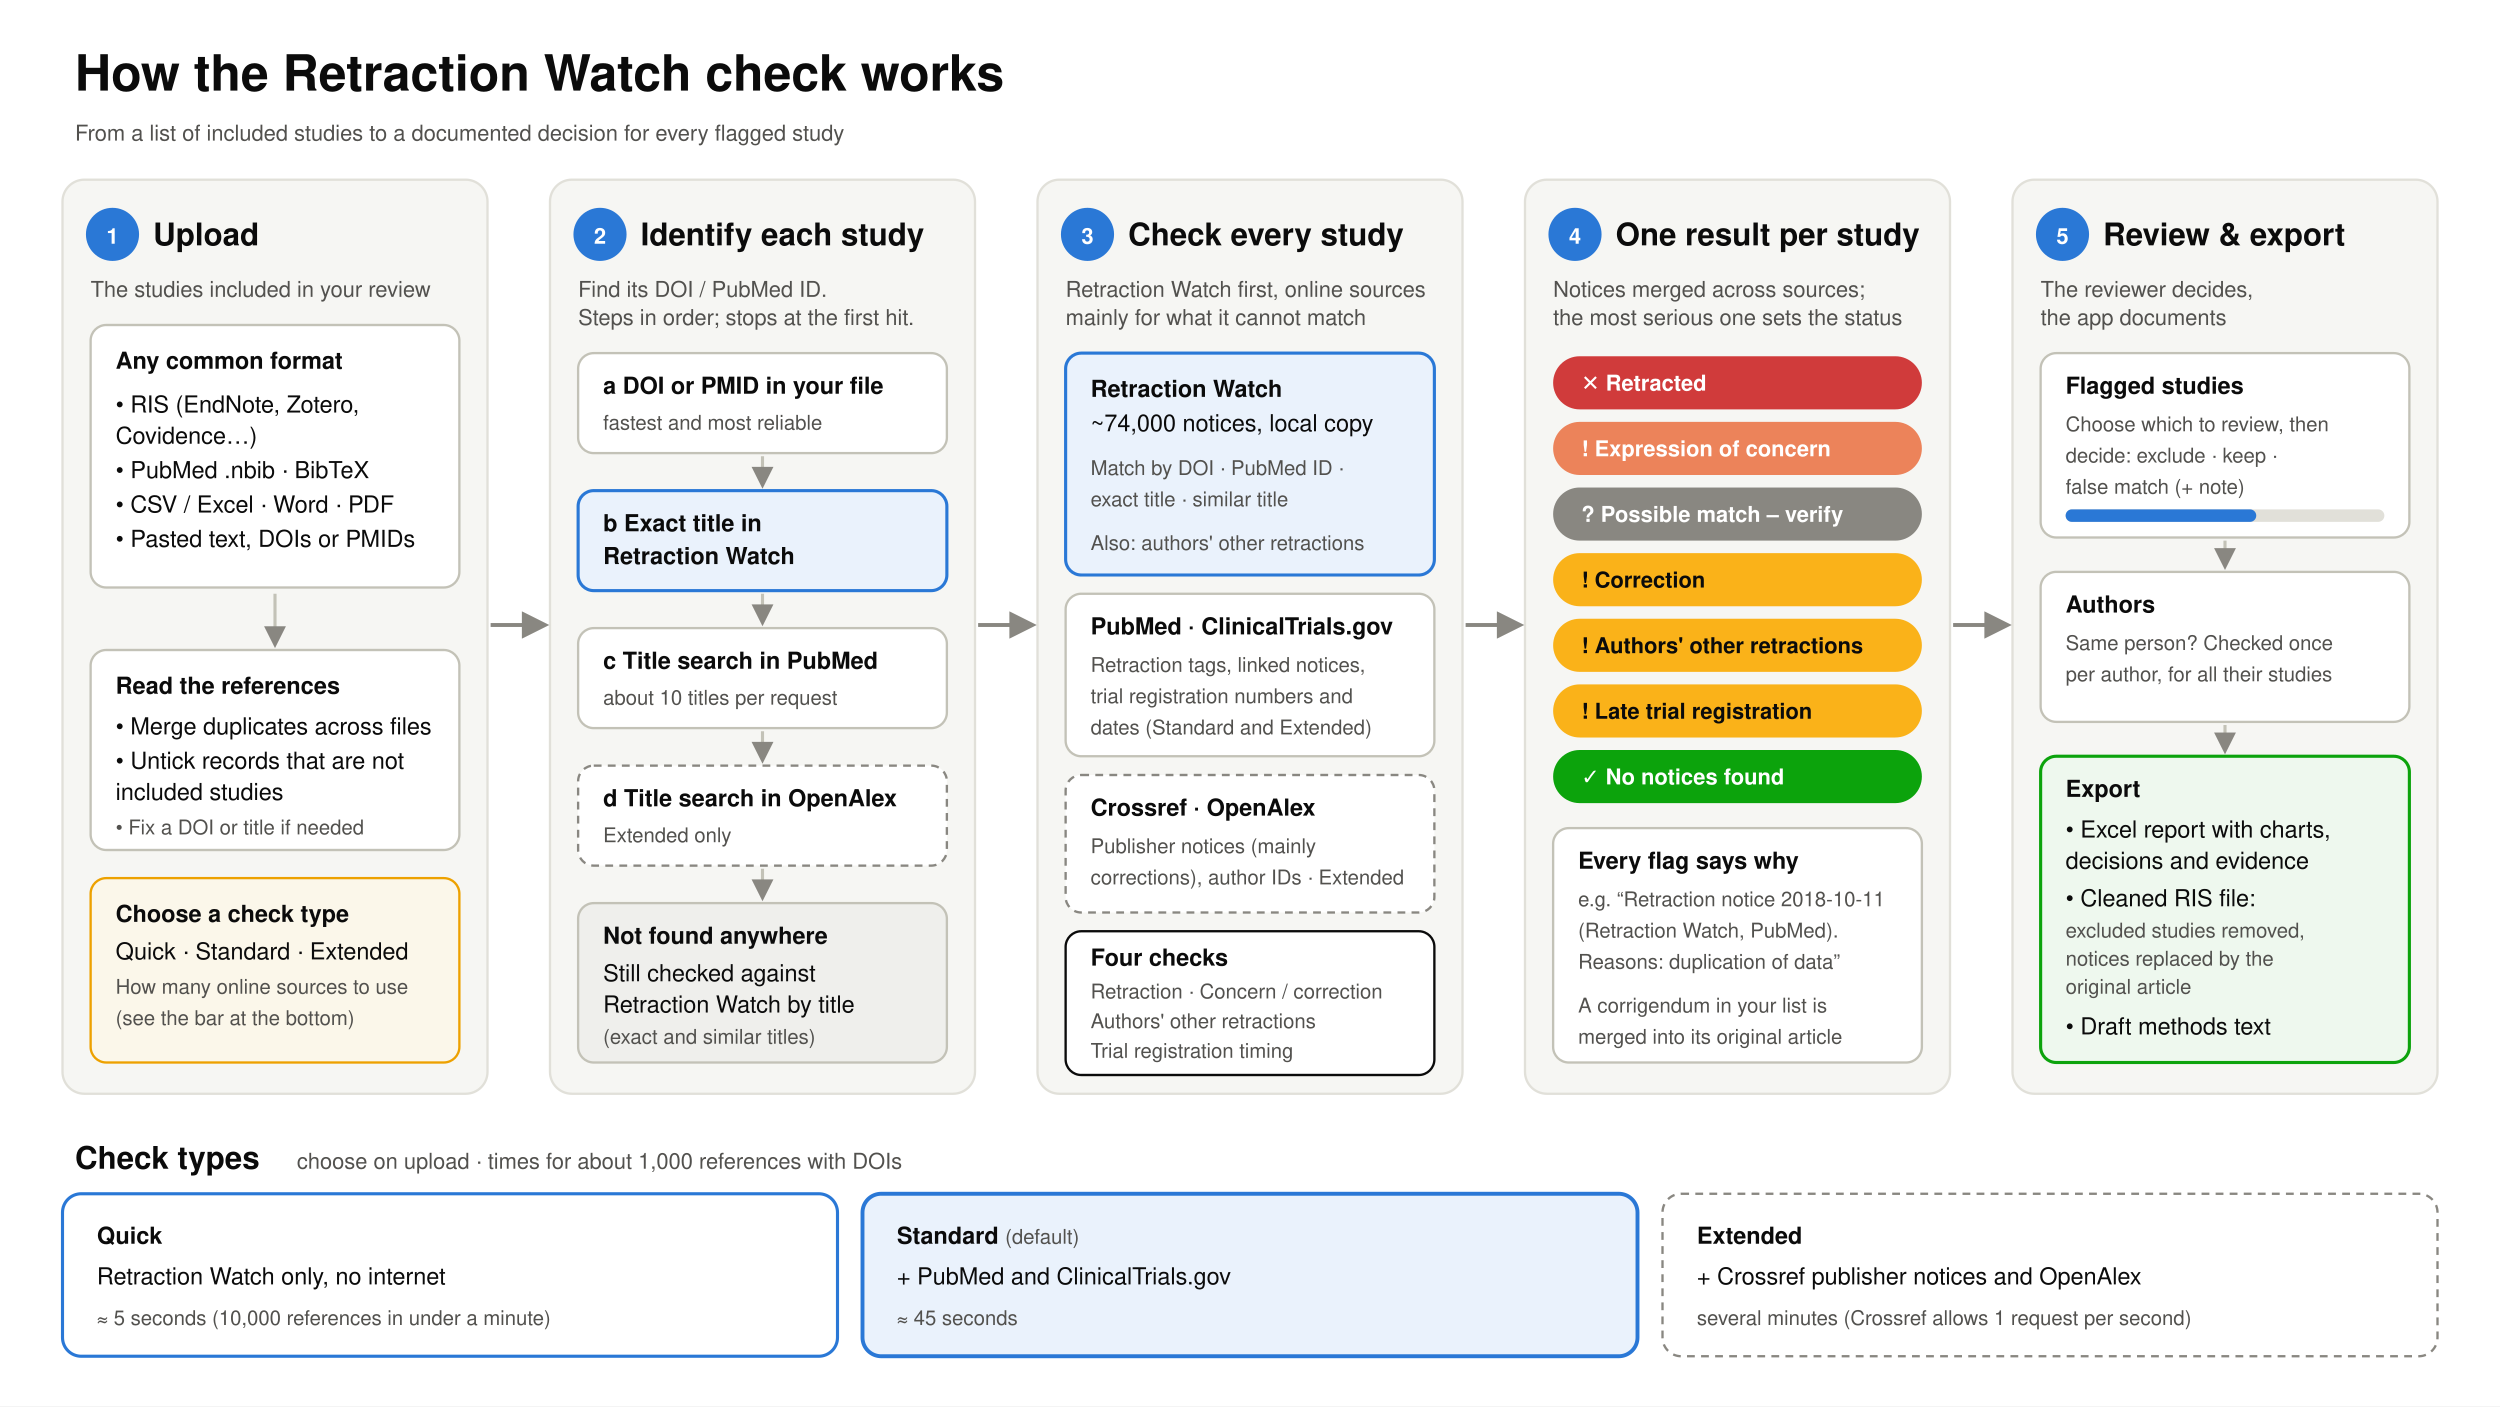
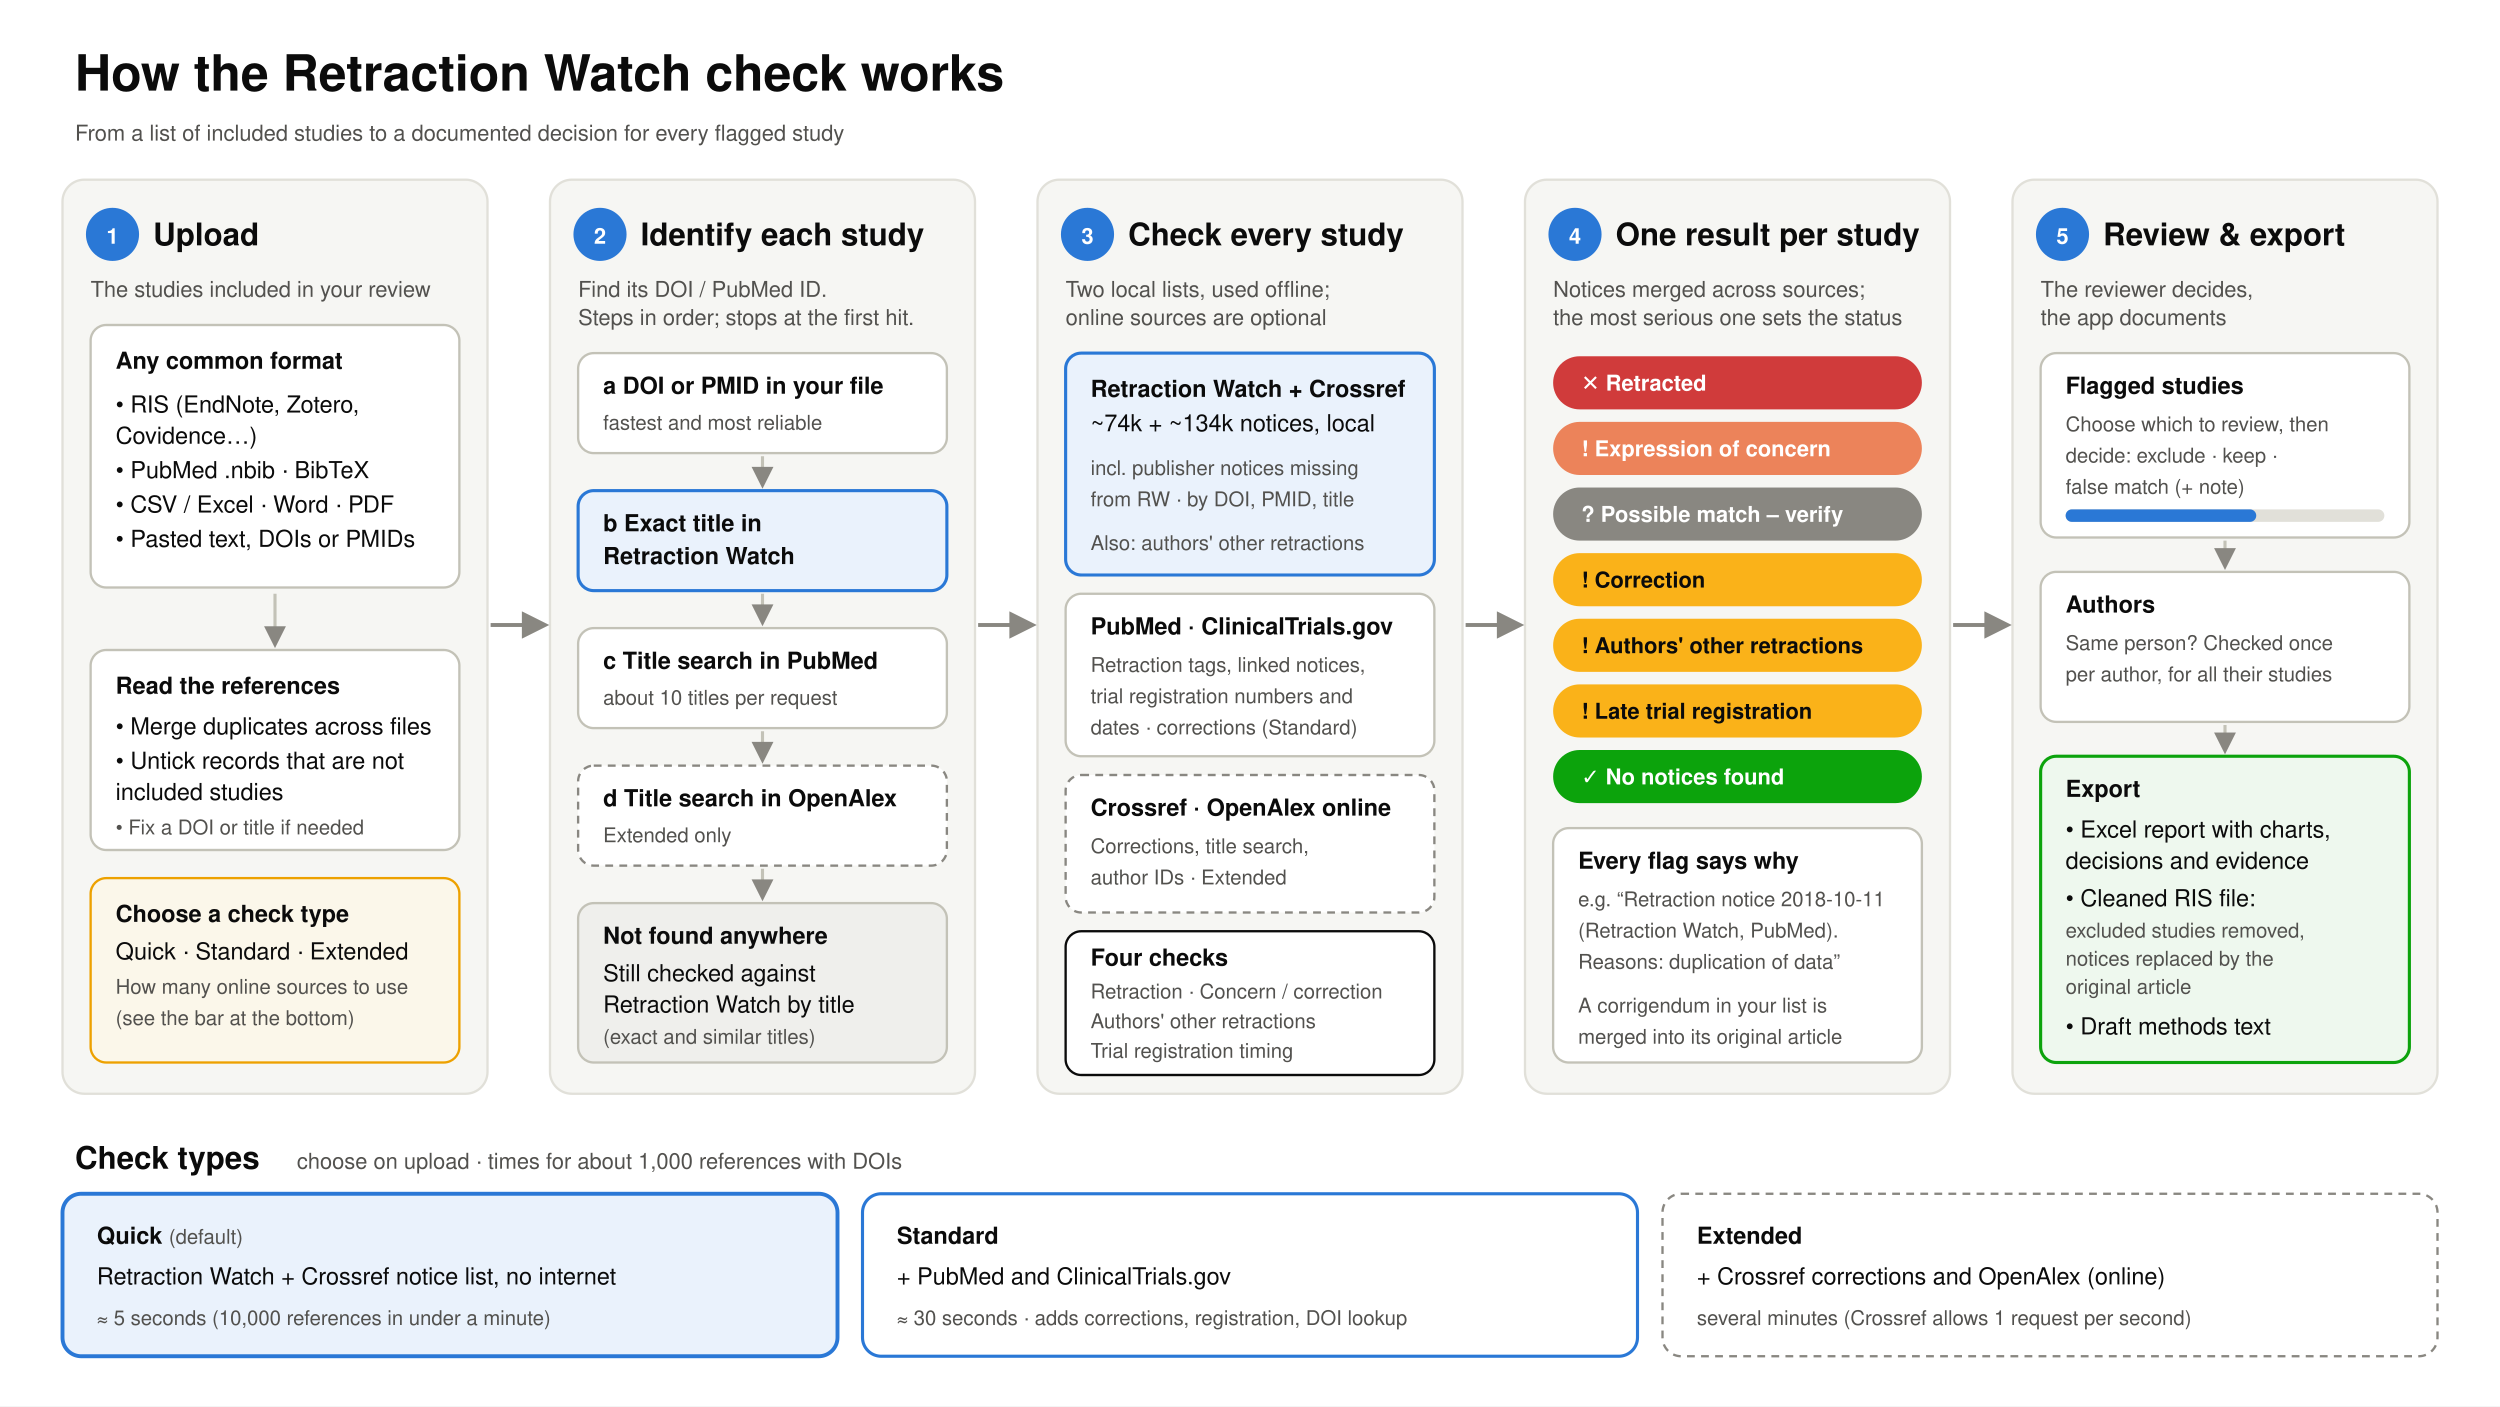
<svg xmlns="http://www.w3.org/2000/svg" width="1600" height="900" viewBox="0 0 1600 900" font-family="Helvetica, Arial, sans-serif">
  <defs>
    <marker id="ah" viewBox="0 0 10 10" refX="8" refY="5" markerWidth="7" markerHeight="7" orient="auto-start-reverse">
      <path d="M0,0 L10,5 L0,10 z" fill="#898781" />
    </marker>
    <style>
      .h { font-size: 20px; font-weight: 700; fill: #0b0b0b; }
      .sub { font-size: 14px; fill: #52514e; }
      .t { font-size: 15px; fill: #0b0b0b; }
      .tb { font-size: 15px; font-weight: 700; fill: #0b0b0b; }
      .s { font-size: 13px; fill: #52514e; }
      .w { font-size: 14px; font-weight: 700; fill: #ffffff; }
      .wd { font-size: 14px; font-weight: 700; fill: #0b0b0b; }
      .panel { fill: #f6f6f3; stroke: #e1e0d9; stroke-width: 1.5; }
      .box { fill: #ffffff; stroke: #c3c2b7; stroke-width: 1.5; }
      .rw { fill: #eaf2fc; stroke: #2a78d6; stroke-width: 2; }
      .ext { fill: #ffffff; stroke: #898781; stroke-width: 1.5; stroke-dasharray: 5 4; }
      .num { fill: #2a78d6; }
      .arrow { stroke: #898781; stroke-width: 2.5; fill: none; marker-end: url(#ah); }
      .thin { stroke: #c3c2b7; stroke-width: 2; fill: none; marker-end: url(#ah); }
    </style>
  </defs>
  <rect width="1600" height="900" fill="#ffffff" />
  <text x="48" y="58" font-size="32" font-weight="700" fill="#0b0b0b">How the Retraction Watch check works</text>
  <text x="48" y="90" class="sub" font-size="17">From a list of included studies to a documented decision for every flagged study</text>
  <rect x="40" y="115" width="272" height="585" rx="14" class="panel" />
  <rect x="352" y="115" width="272" height="585" rx="14" class="panel" />
  <rect x="664" y="115" width="272" height="585" rx="14" class="panel" />
  <rect x="976" y="115" width="272" height="585" rx="14" class="panel" />
  <rect x="1288" y="115" width="272" height="585" rx="14" class="panel" />
  <path d="M314 400 L348 400" class="arrow" />
  <path d="M626 400 L660 400" class="arrow" />
  <path d="M938 400 L972 400" class="arrow" />
  <path d="M1250 400 L1284 400" class="arrow" />
  <circle cx="72" cy="150" r="17" class="num" />
  <text x="72" y="156" text-anchor="middle" class="w" font-size="17">1</text>
  <text x="98" y="157" class="h">Upload</text>
  <text x="58" y="190" class="sub">The studies included in your review</text>
  <rect x="58" y="208" width="236" height="168" rx="10" class="box" />
  <text x="74" y="236" class="tb">Any common format</text>
  <text x="74" y="264" class="t">• RIS (EndNote, Zotero,</text>
  <text x="74" y="284" class="t">   Covidence…)</text>
  <text x="74" y="306" class="t">• PubMed .nbib · BibTeX</text>
  <text x="74" y="328" class="t">• CSV / Excel · Word · PDF</text>
  <text x="74" y="350" class="t">• Pasted text, DOIs or PMIDs</text>
  <path d="M176 380 L176 412" class="thin" />
  <rect x="58" y="416" width="236" height="128" rx="10" class="box" />
  <text x="74" y="444" class="tb">Read the references</text>
  <text x="74" y="470" class="t">• Merge duplicates across files</text>
  <text x="74" y="492" class="t">• Untick records that are not</text>
  <text x="74" y="512" class="t">   included studies</text>
  <text x="74" y="534" class="s">• Fix a DOI or title if needed</text>
  <rect x="58" y="562" width="236" height="118" rx="10" fill="#fbf7ea" stroke="#eda100" stroke-width="1.5" />
  <text x="74" y="590" class="tb">Choose a check type</text>
  <text x="74" y="614" class="t">Quick · Standard · Extended</text>
  <text x="74" y="636" class="s">How many online sources to use</text>
  <text x="74" y="656" class="s">(see the bar at the bottom)</text>
  <circle cx="384" cy="150" r="17" class="num" />
  <text x="384" y="156" text-anchor="middle" class="w" font-size="17">2</text>
  <text x="410" y="157" class="h">Identify each study</text>
  <text x="370" y="190" class="sub">Find its DOI / PubMed ID.</text>
  <text x="370" y="208" class="sub">Steps in order; stops at the first hit.</text>
  <rect x="370" y="226" width="236" height="64" rx="10" class="box" />
  <text x="386" y="252" class="tb">a  DOI or PMID in your file</text>
  <text x="386" y="275" class="s">   fastest and most reliable</text>
  <path d="M488 292 L488 310" class="thin" />
  <rect x="370" y="314" width="236" height="64" rx="10" class="rw" />
  <text x="386" y="340" class="tb">b  Exact title in</text>
  <text x="386" y="361" class="tb">    Retraction Watch</text>
  <path d="M488 380 L488 398" class="thin" />
  <rect x="370" y="402" width="236" height="64" rx="10" class="box" />
  <text x="386" y="428" class="tb">c  Title search in PubMed</text>
  <text x="386" y="451" class="s">   about 10 titles per request</text>
  <path d="M488 468 L488 486" class="thin" />
  <rect x="370" y="490" width="236" height="64" rx="10" class="ext" />
  <text x="386" y="516" class="tb">d  Title search in OpenAlex</text>
  <text x="386" y="539" class="s">   Extended only</text>
  <path d="M488 556 L488 574" class="thin" />
  <rect x="370" y="578" width="236" height="102" rx="10" fill="#efefec" stroke="#c3c2b7" stroke-width="1.5" />
  <text x="386" y="604" class="tb">Not found anywhere</text>
  <text x="386" y="628" class="t">Still checked against</text>
  <text x="386" y="648" class="t">Retraction Watch by title</text>
  <text x="386" y="668" class="s">(exact and similar titles)</text>
  <circle cx="696" cy="150" r="17" class="num" />
  <text x="696" y="156" text-anchor="middle" class="w" font-size="17">3</text>
  <text x="722" y="157" class="h">Check every study</text>
-   <text x="682" y="190" class="sub">Retraction Watch first, online sources</text>
-   <text x="682" y="208" class="sub">mainly for what it cannot match</text>
+   <text x="682" y="190" class="sub">Two local lists, used offline;</text>
+   <text x="682" y="208" class="sub">online sources are optional</text>
  <rect x="682" y="226" width="236" height="142" rx="10" class="rw" />
-   <text x="698" y="254" class="tb">Retraction Watch</text>
-   <text x="698" y="276" class="t">~74,000 notices, local copy</text>
-   <text x="698" y="304" class="s">Match by DOI · PubMed ID ·</text>
-   <text x="698" y="324" class="s">exact title · similar title</text>
+   <text x="698" y="254" class="tb">Retraction Watch + Crossref</text>
+   <text x="698" y="276" class="t">~74k + ~134k notices, local</text>
+   <text x="698" y="304" class="s">incl. publisher notices missing</text>
+   <text x="698" y="324" class="s">from RW · by DOI, PMID, title</text>
  <text x="698" y="352" class="s">Also: authors' other retractions</text>
  <rect x="682" y="380" width="236" height="104" rx="10" class="box" />
  <text x="698" y="406" class="tb">PubMed · ClinicalTrials.gov</text>
  <text x="698" y="430" class="s">Retraction tags, linked notices,</text>
  <text x="698" y="450" class="s">trial registration numbers and</text>
-   <text x="698" y="470" class="s">dates (Standard and Extended)</text>
+   <text x="698" y="470" class="s">dates · corrections (Standard)</text>
  <rect x="682" y="496" width="236" height="88" rx="10" class="ext" />
-   <text x="698" y="522" class="tb">Crossref · OpenAlex</text>
-   <text x="698" y="546" class="s">Publisher notices (mainly</text>
-   <text x="698" y="566" class="s">corrections), author IDs · Extended</text>
+   <text x="698" y="522" class="tb">Crossref · OpenAlex online</text>
+   <text x="698" y="546" class="s">Corrections, title search,</text>
+   <text x="698" y="566" class="s">author IDs · Extended</text>
  <rect x="682" y="596" width="236" height="92" rx="10" fill="#ffffff" stroke="#0b0b0b" stroke-width="1.5" />
  <text x="698" y="618" class="tb">Four checks</text>
  <text x="698" y="639" class="s">Retraction · Concern / correction</text>
  <text x="698" y="658" class="s">Authors' other retractions</text>
  <text x="698" y="677" class="s">Trial registration timing</text>
  <circle cx="1008" cy="150" r="17" class="num" />
  <text x="1008" y="156" text-anchor="middle" class="w" font-size="17">4</text>
  <text x="1034" y="157" class="h">One result per study</text>
  <text x="994" y="190" class="sub">Notices merged across sources;</text>
  <text x="994" y="208" class="sub">the most serious one sets the status</text>
  <rect x="994" y="228" width="236" height="34" rx="17" fill="#d03b3b" />
  <text x="1012" y="250" class="w">✕  Retracted</text>
  <rect x="994" y="270" width="236" height="34" rx="17" fill="#ec835a" />
  <text x="1012" y="292" class="w">!  Expression of concern</text>
  <rect x="994" y="312" width="236" height="34" rx="17" fill="#898781" />
  <text x="1012" y="334" class="w">?  Possible match – verify</text>
  <rect x="994" y="354" width="236" height="34" rx="17" fill="#fab219" />
  <text x="1012" y="376" class="wd">!  Correction</text>
  <rect x="994" y="396" width="236" height="34" rx="17" fill="#fab219" />
  <text x="1012" y="418" class="wd">!  Authors' other retractions</text>
  <rect x="994" y="438" width="236" height="34" rx="17" fill="#fab219" />
  <text x="1012" y="460" class="wd">!  Late trial registration</text>
  <rect x="994" y="480" width="236" height="34" rx="17" fill="#0ca30c" />
  <text x="1012" y="502" class="w">✓  No notices found</text>
  <rect x="994" y="530" width="236" height="150" rx="10" class="box" />
  <text x="1010" y="556" class="tb">Every flag says why</text>
  <text x="1010" y="580" class="s">e.g. “Retraction notice 2018-10-11</text>
  <text x="1010" y="600" class="s">(Retraction Watch, PubMed).</text>
  <text x="1010" y="620" class="s">Reasons: duplication of data”</text>
  <text x="1010" y="648" class="s">A corrigendum in your list is</text>
  <text x="1010" y="668" class="s">merged into its original article</text>
  <circle cx="1320" cy="150" r="17" class="num" />
  <text x="1320" y="156" text-anchor="middle" class="w" font-size="17">5</text>
  <text x="1346" y="157" class="h">Review &amp; export</text>
  <text x="1306" y="190" class="sub">The reviewer decides,</text>
  <text x="1306" y="208" class="sub">the app documents</text>
  <rect x="1306" y="226" width="236" height="118" rx="10" class="box" />
  <text x="1322" y="252" class="tb">Flagged studies</text>
  <text x="1322" y="276" class="s">Choose which to review, then</text>
  <text x="1322" y="296" class="s">decide: exclude · keep ·</text>
  <text x="1322" y="316" class="s">false match (+ note)</text>
  <rect x="1322" y="326" width="204" height="8" rx="4" fill="#e1e0d9" />
  <rect x="1322" y="326" width="122" height="8" rx="4" fill="#2a78d6" />
  <path d="M1424 346 L1424 362" class="thin" />
  <rect x="1306" y="366" width="236" height="96" rx="10" class="box" />
  <text x="1322" y="392" class="tb">Authors</text>
  <text x="1322" y="416" class="s">Same person? Checked once</text>
  <text x="1322" y="436" class="s">per author, for all their studies</text>
  <path d="M1424 464 L1424 480" class="thin" />
  <rect x="1306" y="484" width="236" height="196" rx="10" fill="#eef8ee" stroke="#0ca30c" stroke-width="2" />
  <text x="1322" y="510" class="tb">Export</text>
  <text x="1322" y="536" class="t">• Excel report with charts,</text>
  <text x="1322" y="556" class="t">   decisions and evidence</text>
  <text x="1322" y="580" class="t">• Cleaned RIS file:</text>
  <text x="1322" y="600" class="s">   excluded studies removed,</text>
  <text x="1322" y="618" class="s">   notices replaced by the</text>
  <text x="1322" y="636" class="s">   original article</text>
  <text x="1322" y="662" class="t">• Draft methods text</text>
  <text x="48" y="748" class="h" font-size="20">Check types</text>
  <text x="190" y="748" class="sub">choose on upload · times for about 1,000 references with DOIs</text>
-   <rect x="40" y="764" width="496" height="104" rx="12" fill="#ffffff" stroke="#2a78d6" stroke-width="2" />
-   <text x="62" y="796" class="tb" font-size="18">Quick</text>
-   <text x="62" y="822" class="t">Retraction Watch only, no internet</text>
+   <rect x="40" y="764" width="496" height="104" rx="12" fill="#eaf2fc" stroke="#2a78d6" stroke-width="2.5" />
+   <text x="62" y="796" class="tb" font-size="18">Quick  <tspan class="s" font-weight="400">(default)</tspan>
+   </text>
+   <text x="62" y="822" class="t">Retraction Watch + Crossref notice list, no internet</text>
  <text x="62" y="848" class="s">≈ 5 seconds (10,000 references in under a minute)</text>
-   <rect x="552" y="764" width="496" height="104" rx="12" fill="#eaf2fc" stroke="#2a78d6" stroke-width="2.5" />
-   <text x="574" y="796" class="tb" font-size="18">Standard  <tspan class="s" font-weight="400">(default)</tspan>
-   </text>
+   <rect x="552" y="764" width="496" height="104" rx="12" fill="#ffffff" stroke="#2a78d6" stroke-width="2" />
+   <text x="574" y="796" class="tb" font-size="18">Standard</text>
  <text x="574" y="822" class="t">+ PubMed and ClinicalTrials.gov</text>
-   <text x="574" y="848" class="s">≈ 45 seconds</text>
+   <text x="574" y="848" class="s">≈ 30 seconds · adds corrections, registration, DOI lookup</text>
  <rect x="1064" y="764" width="496" height="104" rx="12" class="ext" />
  <text x="1086" y="796" class="tb" font-size="18">Extended</text>
-   <text x="1086" y="822" class="t">+ Crossref publisher notices and OpenAlex</text>
+   <text x="1086" y="822" class="t">+ Crossref corrections and OpenAlex (online)</text>
  <text x="1086" y="848" class="s">several minutes (Crossref allows 1 request per second)</text>
</svg>
